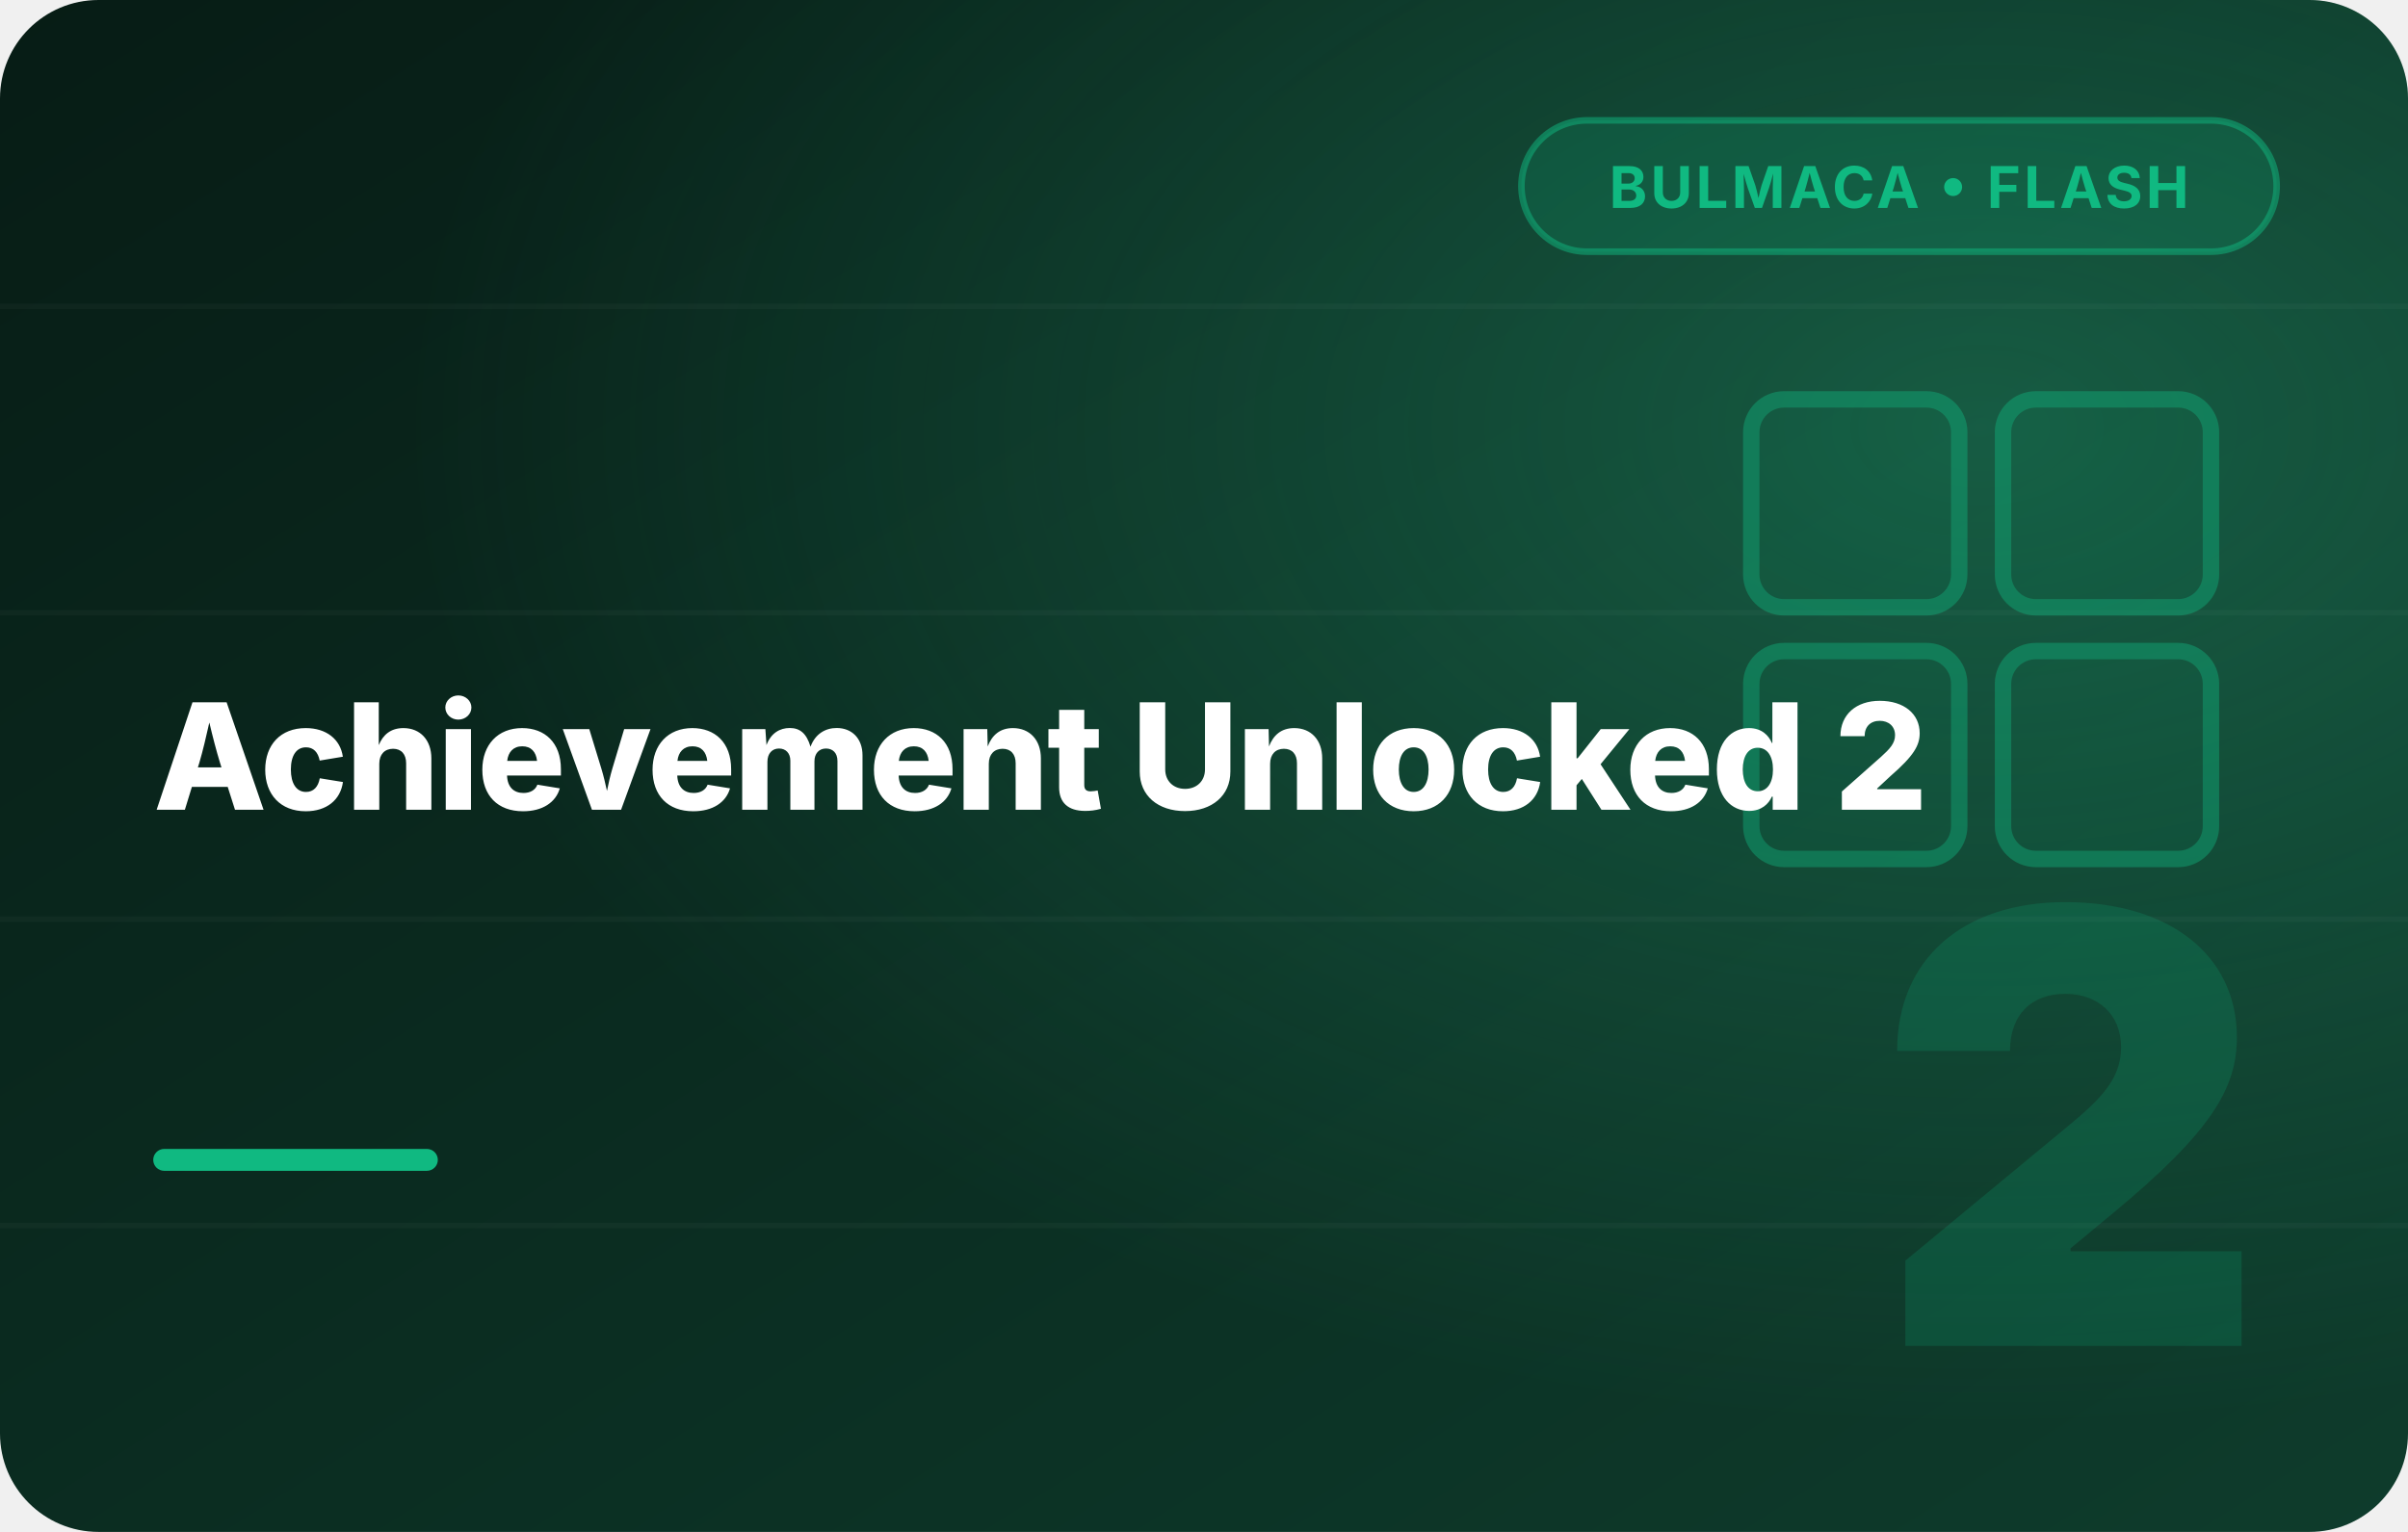
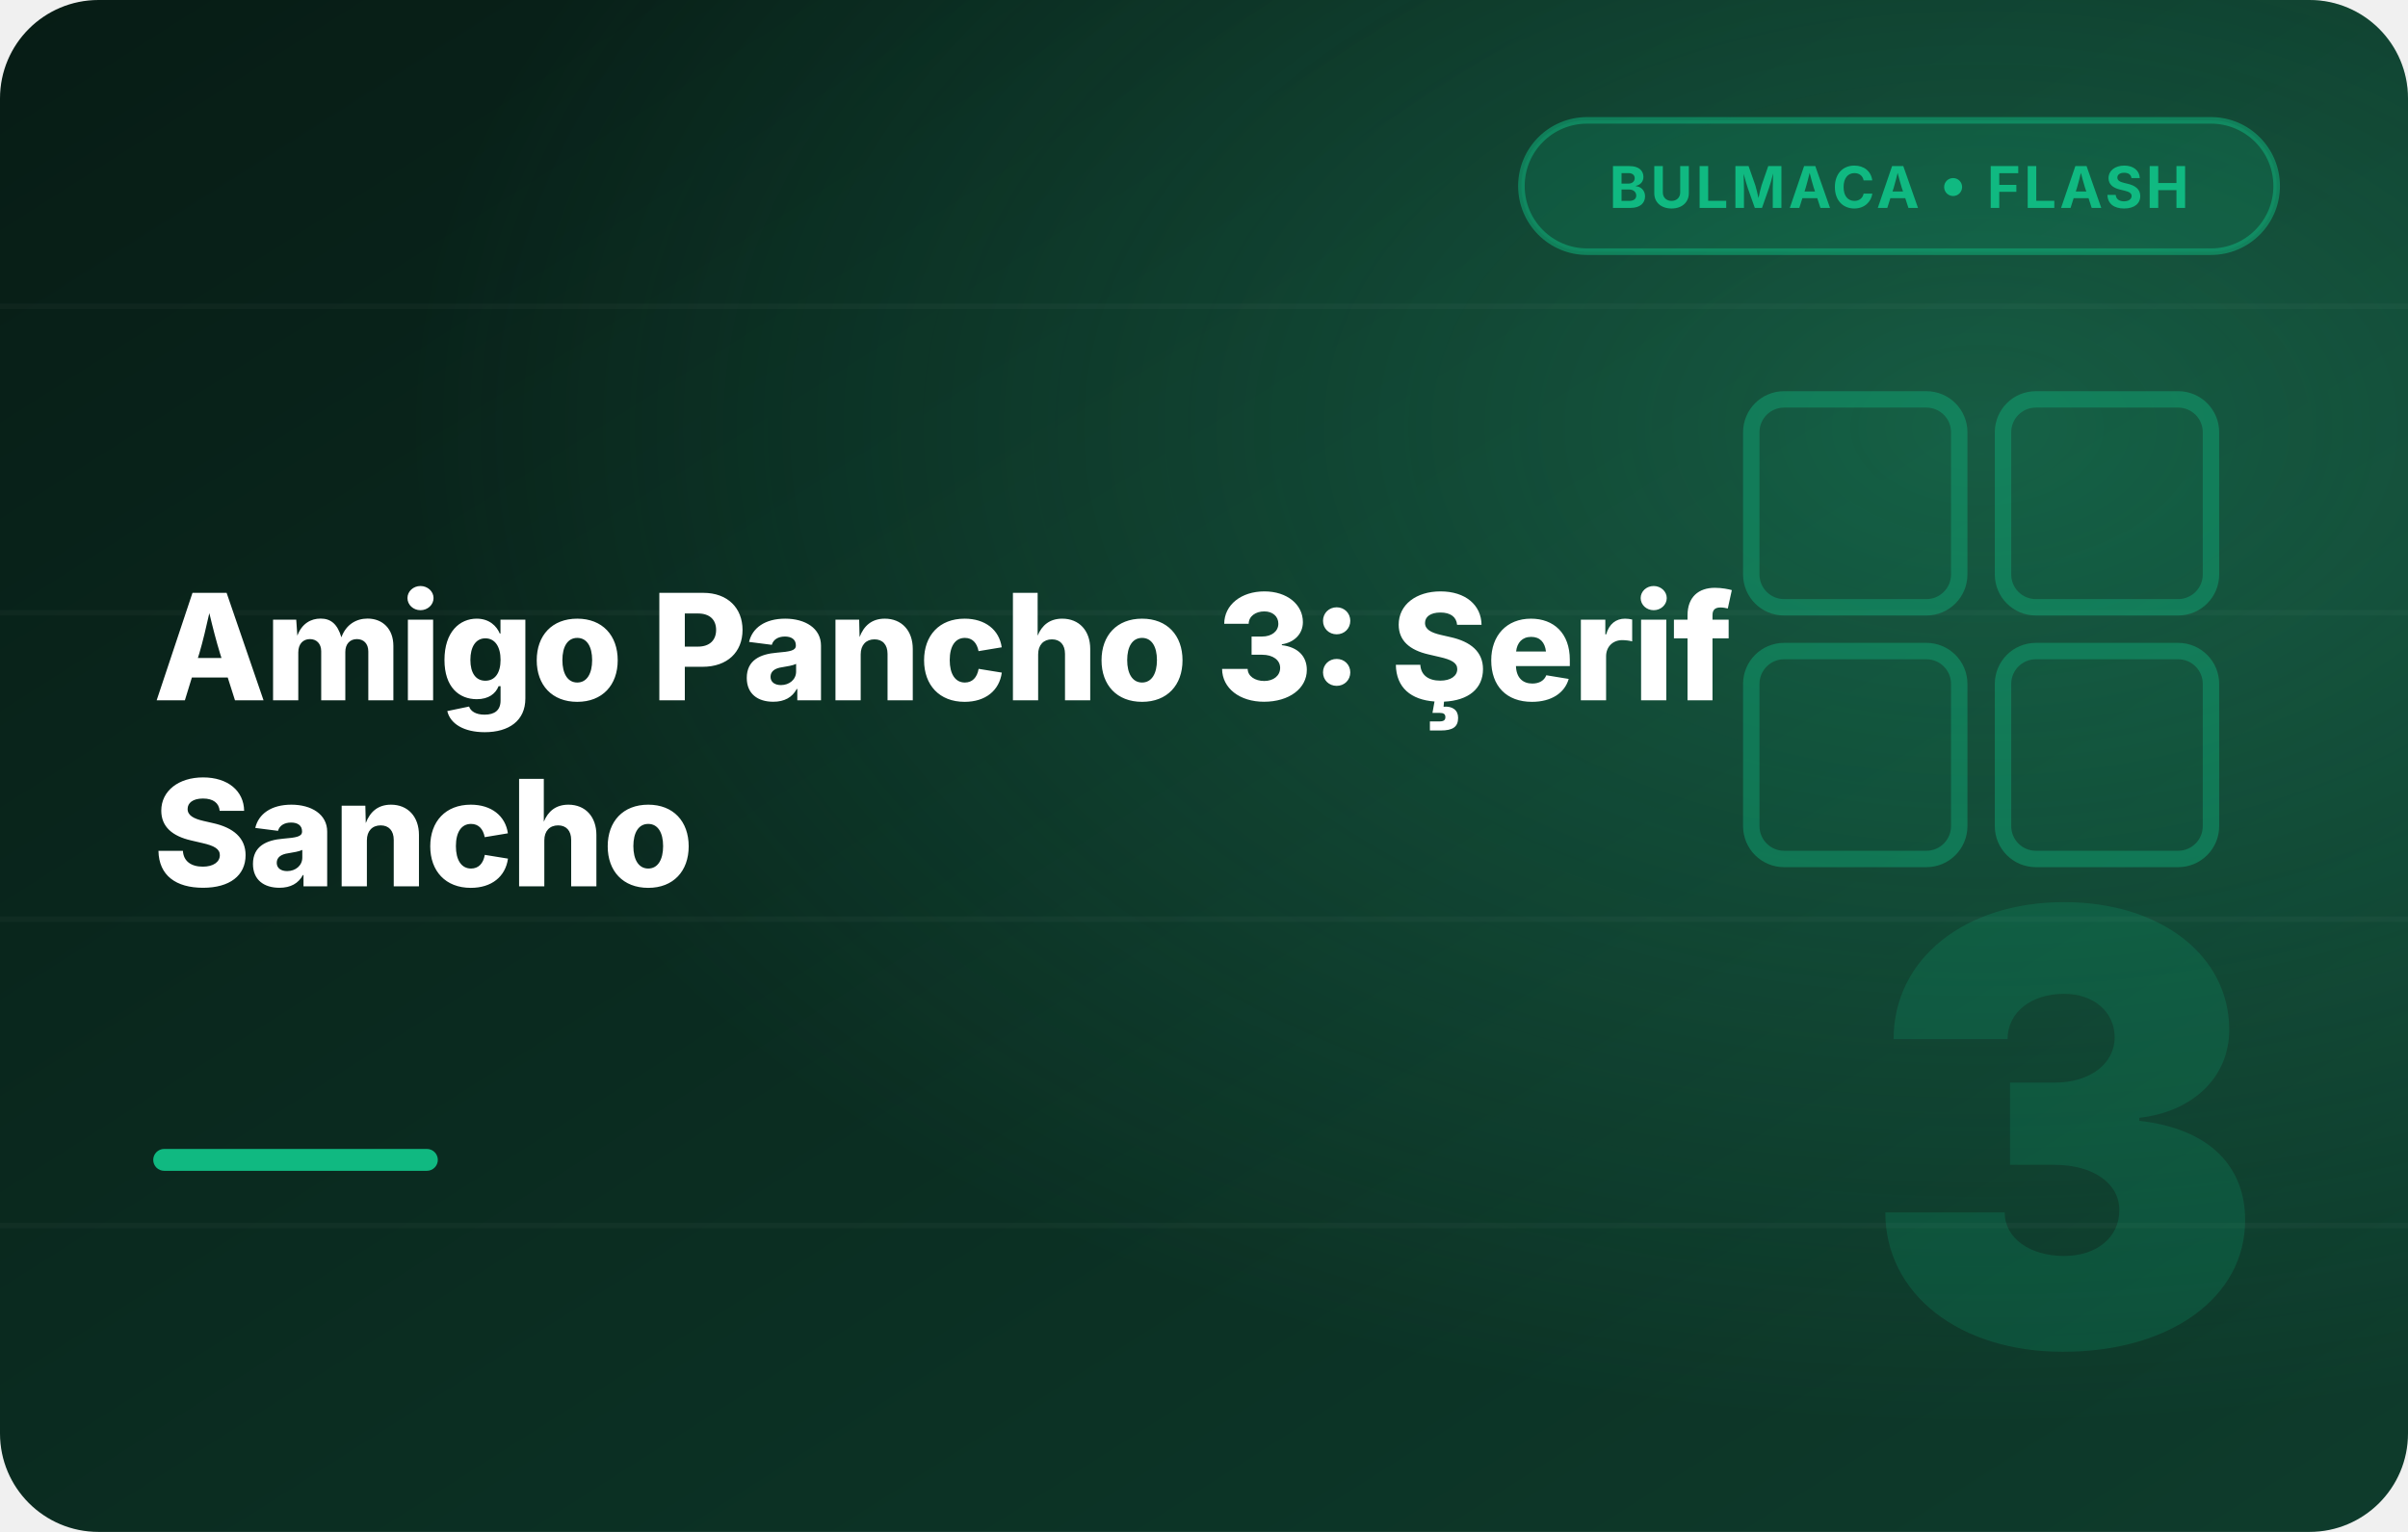
<svg xmlns="http://www.w3.org/2000/svg" viewBox="0 0 440 280" width="440" height="280">
  <defs>
-     <linearGradient id="g-achievement-unlocked-2" x1="0" y1="0" x2="1" y2="1">
+     <linearGradient id="g-amigo-pancho-3-serif-sancho" x1="0" y1="0" x2="1" y2="1">
      <stop offset="0%" stop-color="#071c15" />
      <stop offset="100%" stop-color="#0e3c2c" />
    </linearGradient>
-     <radialGradient id="r-achievement-unlocked-2" cx="0.82" cy="0.28" r="0.65">
+     <radialGradient id="r-amigo-pancho-3-serif-sancho" cx="0.82" cy="0.28" r="0.65">
      <stop offset="0%" stop-color="#34d399" stop-opacity="0.28" />
      <stop offset="100%" stop-color="#34d399" stop-opacity="0" />
    </radialGradient>
  </defs>
-   <rect width="440" height="280" rx="18" fill="url(#g-achievement-unlocked-2)" />
-   <rect width="440" height="280" rx="18" fill="url(#r-achievement-unlocked-2)" />
+   <rect width="440" height="280" rx="18" fill="url(#g-amigo-pancho-3-serif-sancho)" />
+   <rect width="440" height="280" rx="18" fill="url(#r-amigo-pancho-3-serif-sancho)" />
  <path d="M0 56 H440 M0 112 H440 M0 168 H440 M0 224 H440" stroke="#ffffff" stroke-opacity="0.03" stroke-width="1" />
-   <text x="414" y="246" text-anchor="end" fill="#10b981" fill-opacity="0.18" font-family="Inter,Arial,sans-serif" font-size="110" font-weight="900">2</text>
+   <text x="414" y="246" text-anchor="end" fill="#10b981" fill-opacity="0.18" font-family="Inter,Arial,sans-serif" font-size="110" font-weight="900">3</text>
  <g transform="translate(362,115)" stroke="#10b981" stroke-width="3" fill="#10b981" fill-opacity="0.12" opacity="0.4">
    <rect x="-42" y="-42" width="38" height="38" rx="6" />
    <rect x="4" y="-42" width="38" height="38" rx="6" />
    <rect x="-42" y="4" width="38" height="38" rx="6" />
    <rect x="4" y="4" width="38" height="38" rx="6" />
  </g>
  <rect x="278" y="22" width="138" height="24" rx="12" fill="#10b981" fill-opacity="0.16" stroke="#10b981" stroke-opacity="0.5" stroke-width="1.2" />
  <text x="347" y="38" text-anchor="middle" fill="#10b981" font-family="Inter,Segoe UI,Arial,sans-serif" font-size="10.5" font-weight="700" letter-spacing="0.6">BULMACA • FLASH</text>
-   <text x="28" y="148" fill="#ffffff" font-family="Inter,Segoe UI,Arial,sans-serif" font-size="27" font-weight="800" letter-spacing="-0.4">Achievement Unlocked 2</text>
+   <text x="28" y="128" fill="#ffffff" font-family="Inter,Segoe UI,Arial,sans-serif" font-size="27" font-weight="800" letter-spacing="-0.4">Amigo Pancho 3: Şerif</text>
+   <text x="28" y="162" fill="#ffffff" font-family="Inter,Segoe UI,Arial,sans-serif" font-size="27" font-weight="800" letter-spacing="-0.4">Sancho</text>
  <rect x="28" y="210" width="52" height="4" rx="2" fill="#10b981" />
</svg>
